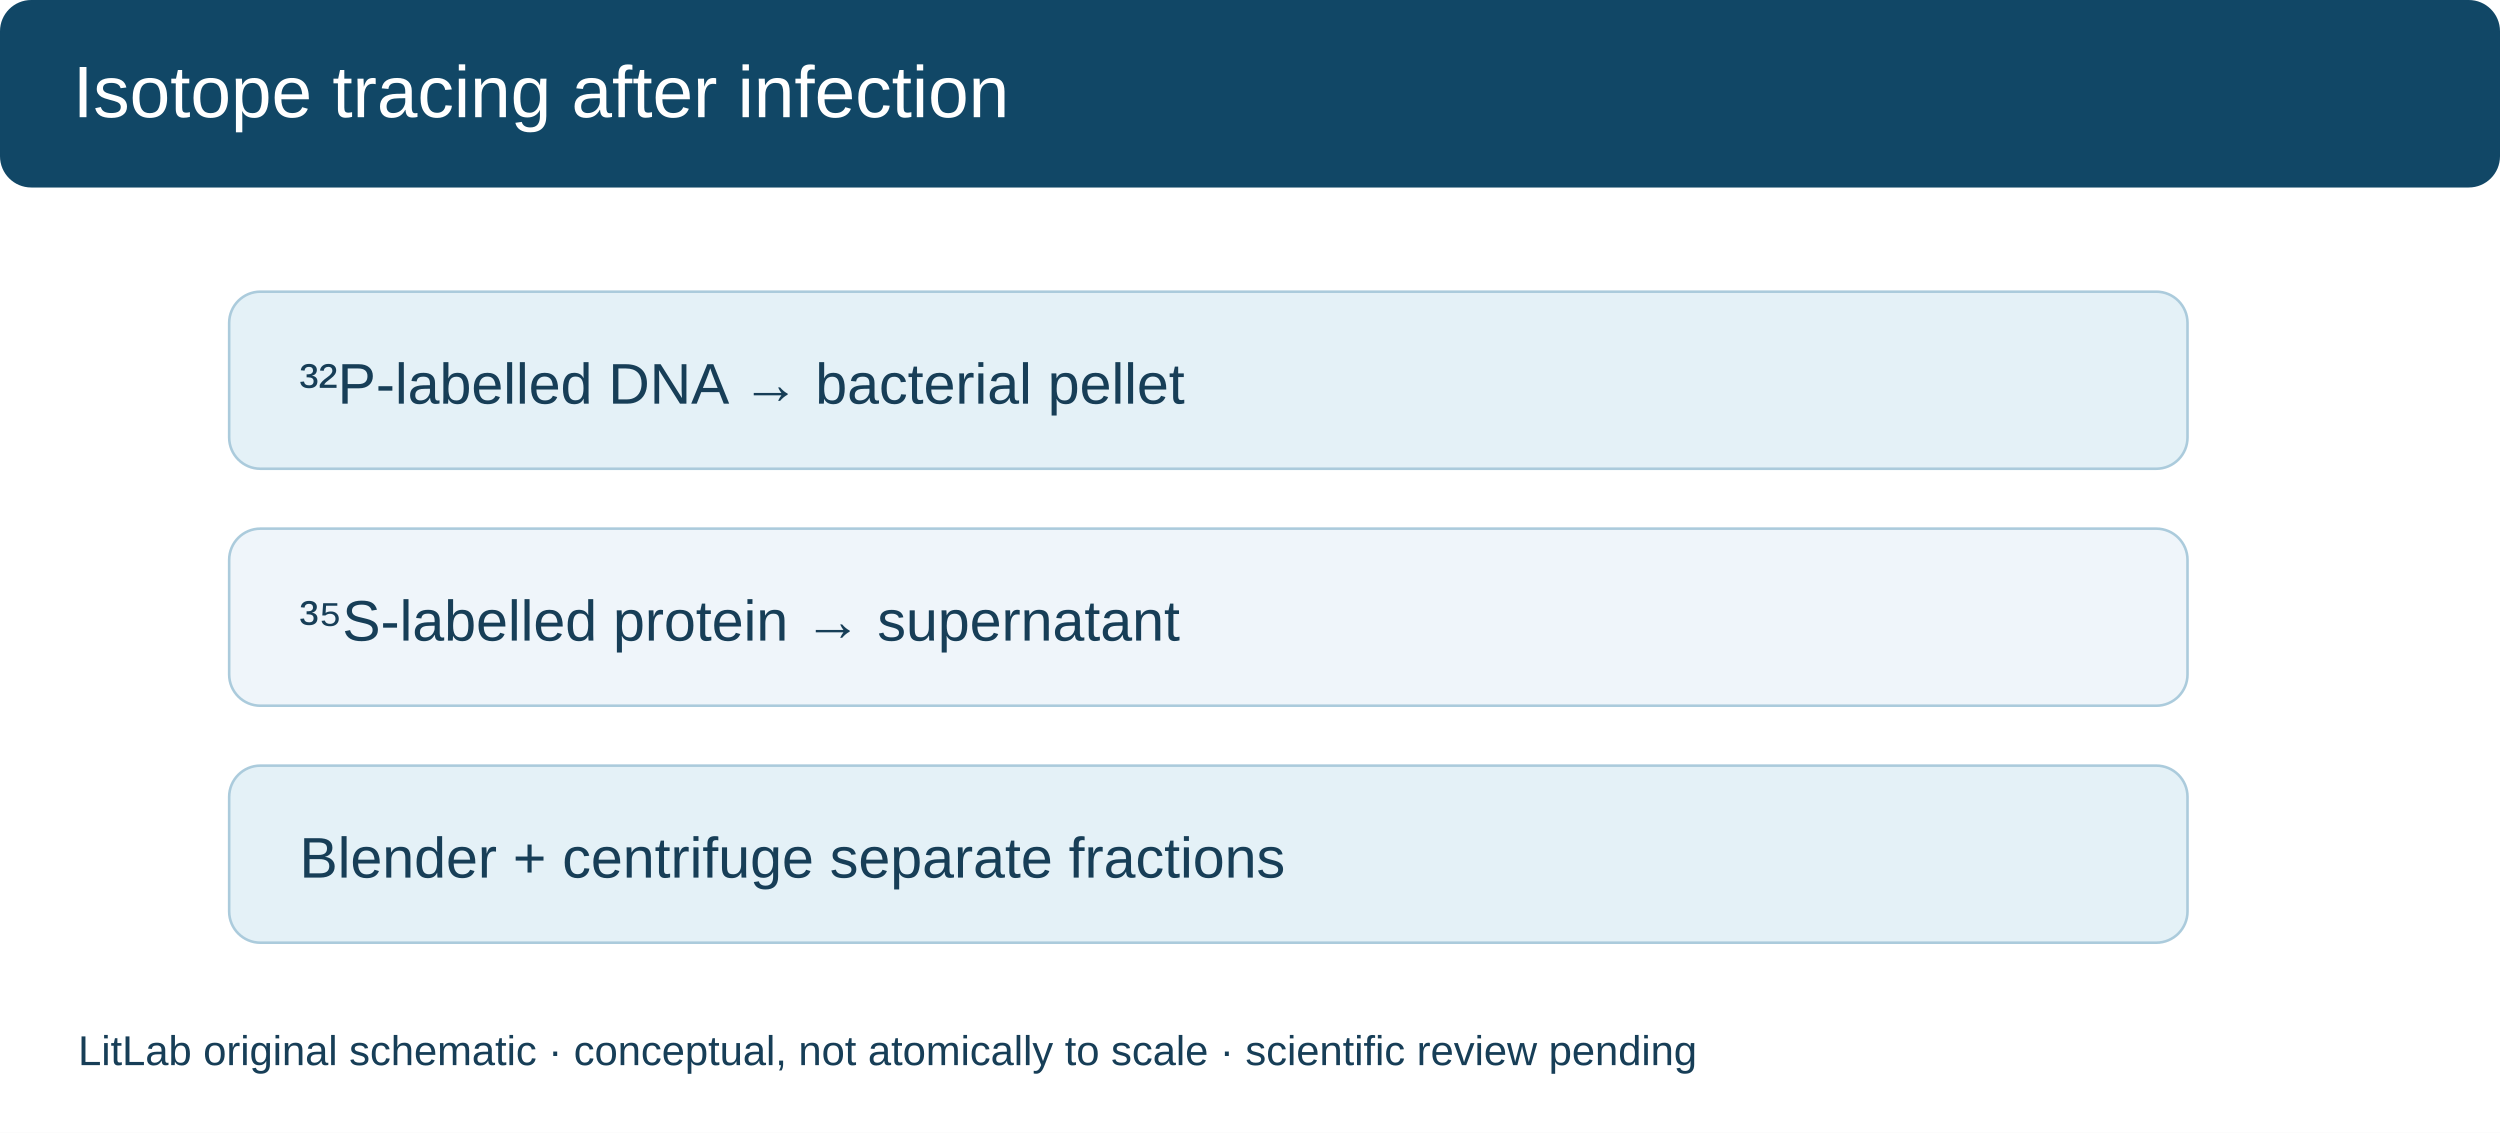
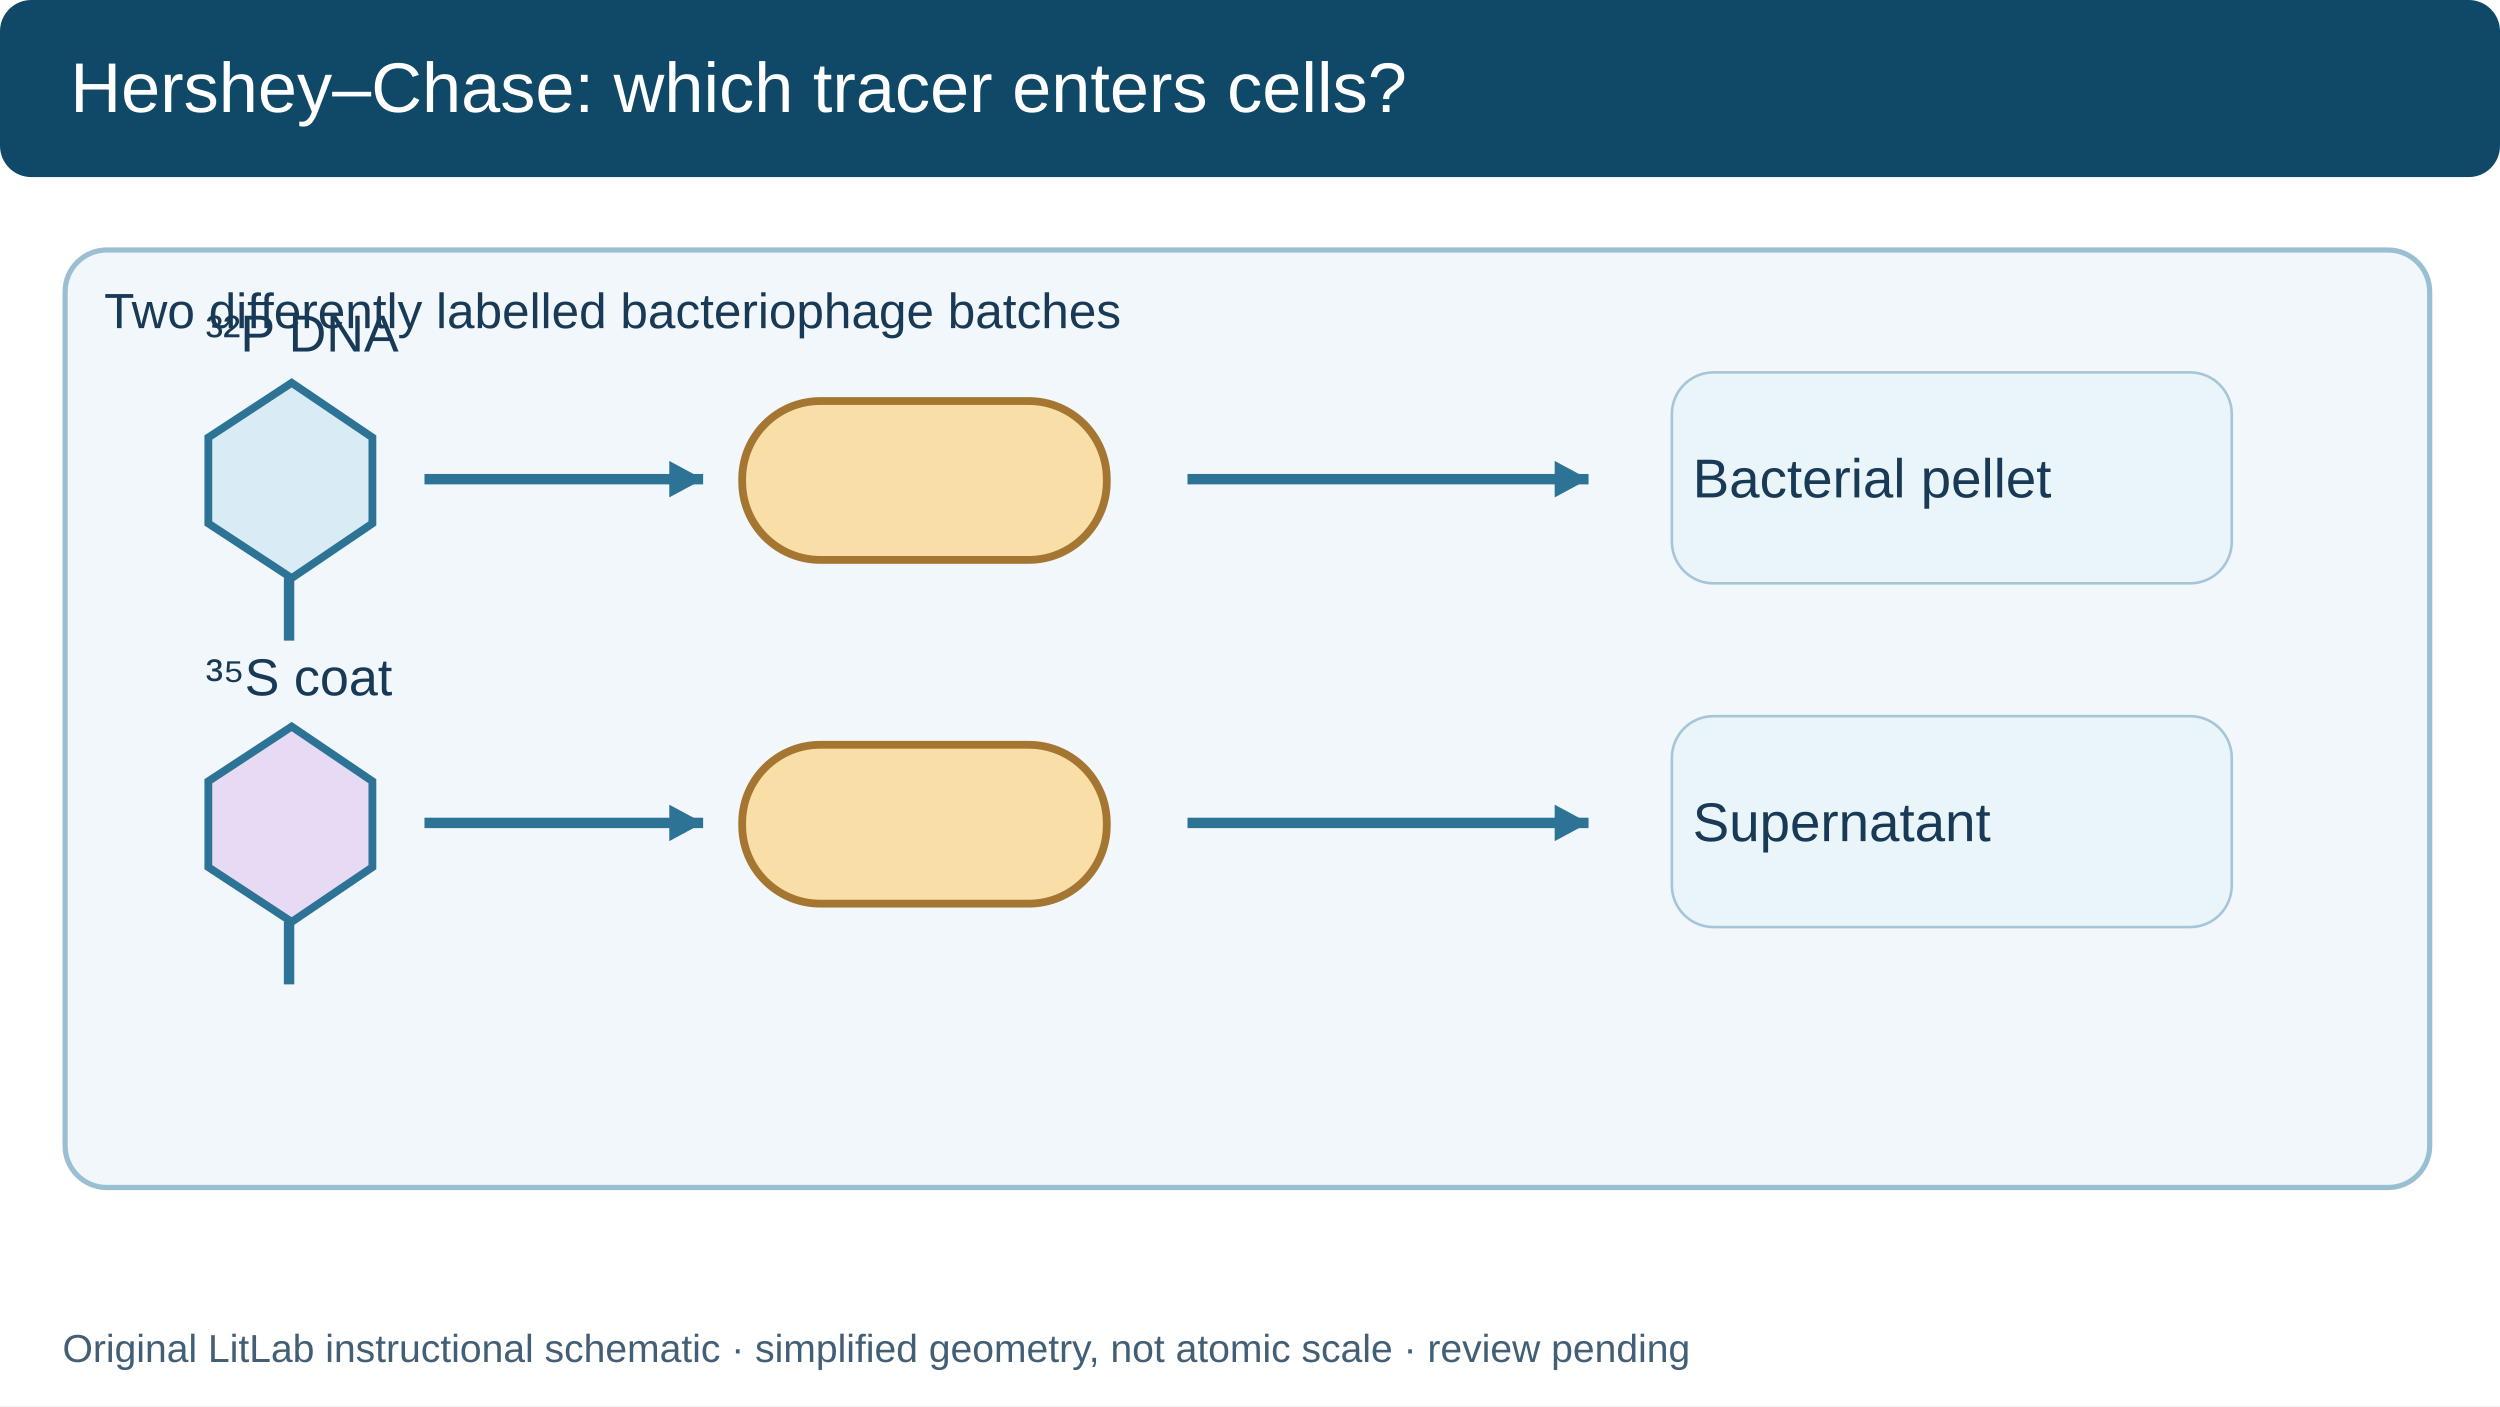
- <svg xmlns="http://www.w3.org/2000/svg" viewBox="0 0 960 435" role="img">
-   <rect width="960" height="435" fill="#fff" />
-   <rect x="0" y="0" width="960" height="72" rx="12" fill="#114766" />
-   <text x="28" y="45" font-size="28" font-family="Arial,sans-serif" fill="#ffffff">Isotope tracing after infection</text>
-   <rect x="88" y="112" width="752" height="68" rx="12" fill="#e4f1f7" stroke="#abcbdc" />
-   <text x="115" y="155" font-size="22" font-family="Arial,sans-serif" fill="#173e57">³²P-labelled DNA → bacterial pellet</text>
-   <rect x="88" y="203" width="752" height="68" rx="12" fill="#eff5fa" stroke="#abcbdc" />
-   <text x="115" y="246" font-size="22" font-family="Arial,sans-serif" fill="#173e57">³⁵S-labelled protein → supernatant</text>
-   <rect x="88" y="294" width="752" height="68" rx="12" fill="#e4f1f7" stroke="#abcbdc" />
-   <text x="115" y="337" font-size="22" font-family="Arial,sans-serif" fill="#173e57">Blender + centrifuge separate fractions</text>
-   <text x="30" y="409" font-size="16" font-family="Arial,sans-serif" fill="#173e57">LitLab original schematic · conceptual, not atomically to scale · scientific review pending</text>
+ <svg xmlns="http://www.w3.org/2000/svg" role="img" viewBox="0 0 960 540">
+   <rect width="960" height="540" fill="#fff" />
+   <rect width="960" height="68" rx="12" fill="#104968" />
+   <text x="27" y="43" font-family="Arial,sans-serif" font-size="27" fill="#fff">Hershey–Chase: which tracer enters cells?</text>
+   <rect x="25" y="96" width="908" height="360" rx="16" fill="#f1f7fa" stroke="#9bbfd2" stroke-width="2" />
+   <text x="40" y="126" font-family="Arial,sans-serif" font-size="19" fill="#183a56">Two differently labelled bacteriophage batches</text>
+   <polygon points="112,147 143,168 143,201 112,222 80,201 80,168" fill="#d9ecf5" stroke="#2d7396" stroke-width="3" />
+   <line x1="111" y1="222" x2="111" y2="246" stroke="#2d7396" stroke-width="4" />
+   <rect x="285" y="154" width="140" height="61" rx="30" fill="#f9dfa7" stroke="#a47631" stroke-width="3" />
+   <line x1="163" y1="184" x2="270" y2="184" stroke="#2d7396" stroke-width="4" />
+   <polygon points="270,184 257,177 257,191" fill="#2d7396" />
+   <line x1="456" y1="184" x2="610" y2="184" stroke="#2d7396" stroke-width="4" />
+   <polygon points="610,184 597,177 597,191" fill="#2d7396" />
+   <rect x="642" y="143" width="215" height="81" rx="16" fill="#e9f5f8" stroke="#a6c5d8" />
+   <text x="79" y="135" font-family="Arial,sans-serif" font-size="20" fill="#183a56">³²P DNA</text>
+   <text x="650" y="191" font-family="Arial,sans-serif" font-size="21" fill="#183a56">Bacterial pellet</text>
+   <polygon points="112,279 143,300 143,333 112,354 80,333 80,300" fill="#e7daf5" stroke="#2d7396" stroke-width="3" />
+   <line x1="111" y1="354" x2="111" y2="378" stroke="#2d7396" stroke-width="4" />
+   <rect x="285" y="286" width="140" height="61" rx="30" fill="#f9dfa7" stroke="#a47631" stroke-width="3" />
+   <line x1="163" y1="316" x2="270" y2="316" stroke="#2d7396" stroke-width="4" />
+   <polygon points="270,316 257,309 257,323" fill="#2d7396" />
+   <line x1="456" y1="316" x2="610" y2="316" stroke="#2d7396" stroke-width="4" />
+   <polygon points="610,316 597,309 597,323" fill="#2d7396" />
+   <rect x="642" y="275" width="215" height="81" rx="16" fill="#e9f5f8" stroke="#a6c5d8" />
+   <text x="79" y="267" font-family="Arial,sans-serif" font-size="20" fill="#183a56">³⁵S coat</text>
+   <text x="650" y="323" font-family="Arial,sans-serif" font-size="21" fill="#183a56">Supernatant</text>
+   <text x="24" y="523" font-family="Arial,sans-serif" font-size="15" fill="#425f75">Original LitLab instructional schematic · simplified geometry, not atomic scale · review pending</text>
</svg>
